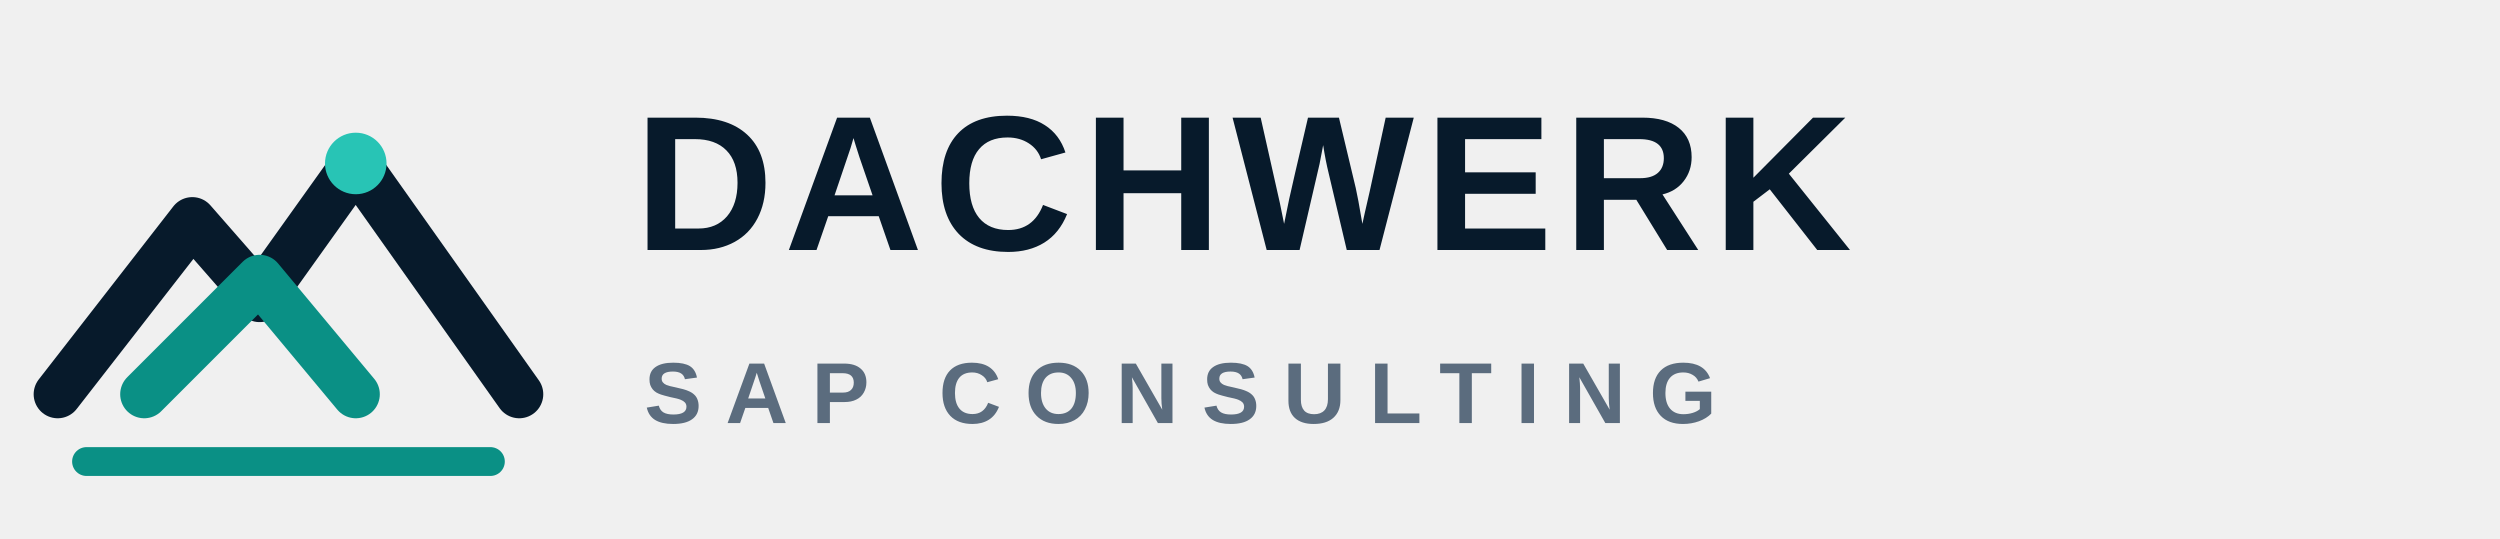
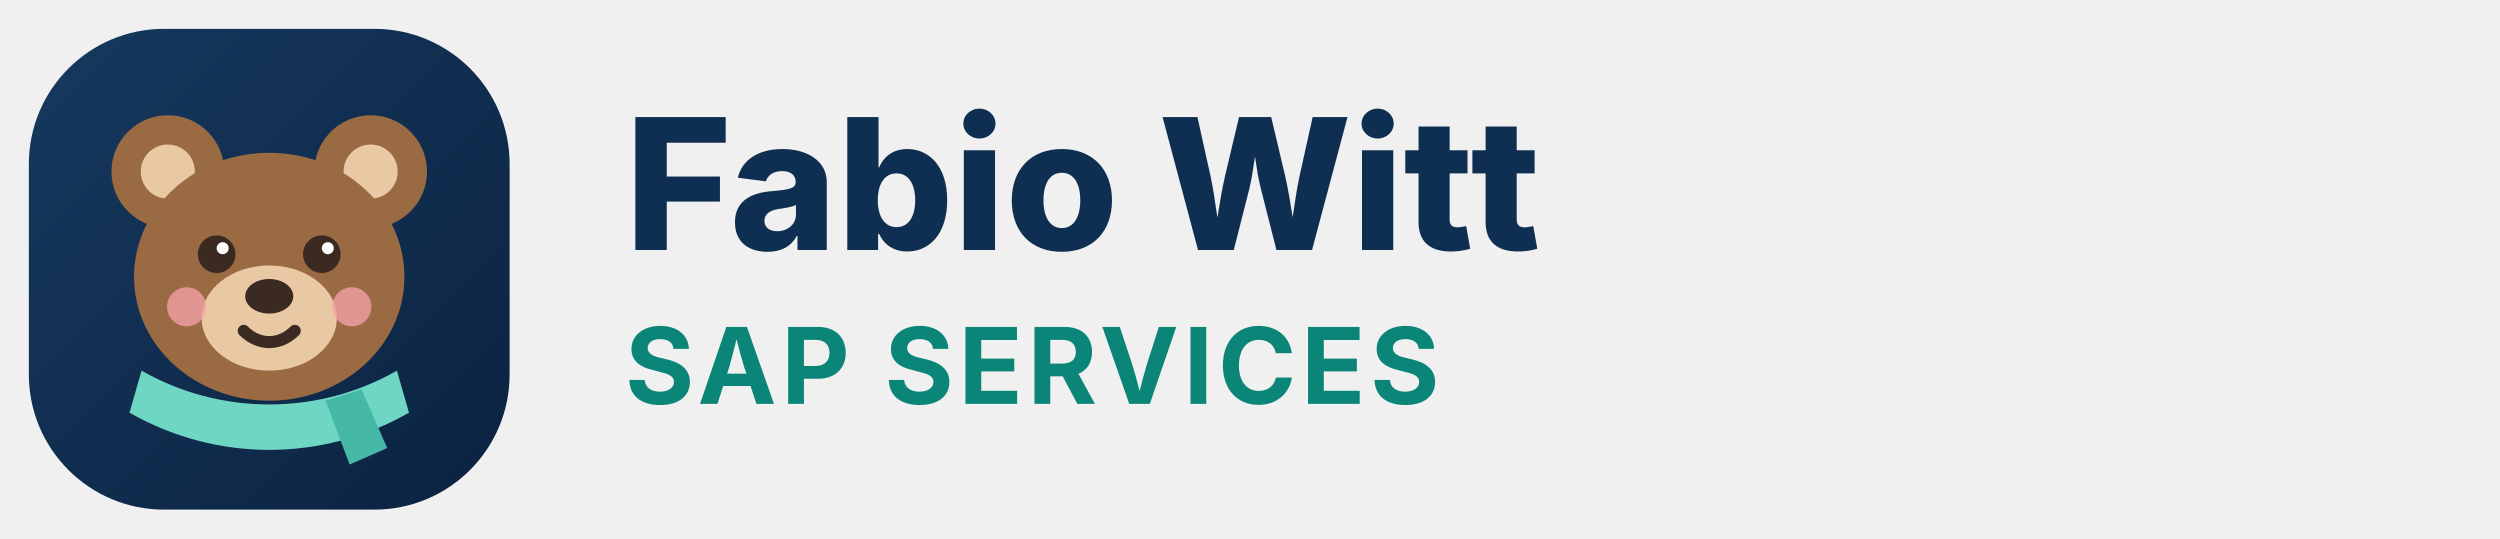
- <svg xmlns="http://www.w3.org/2000/svg" width="260" height="56" viewBox="0 0 260 56" role="img" aria-labelledby="title desc">
-   <g fill="none" fill-rule="evenodd">
-     <g transform="translate(2 3)" stroke-linecap="round" stroke-linejoin="round">
-       <path d="M4 38 18 20l7 8 10-14 17 24" stroke="#071A2B" stroke-width="5" />
-       <path d="m13 38 12-12 10 12" stroke="#0A9085" stroke-width="5" />
-       <path d="M7 45h42" stroke="#0A9085" stroke-width="3" />
-       <circle cx="35" cy="14" r="3.2" fill="#28C4B5" stroke="none" />
-     </g>
-     <text x="66" y="26" fill="#071A2B" font-family="Segoe UI,Arial,sans-serif" font-size="20" font-weight="800" letter-spacing="1.1">DACHWERK</text>
-     <text x="67" y="44" fill="#5B6C7E" font-family="Segoe UI,Arial,sans-serif" font-size="9" font-weight="700" letter-spacing="2.45">SAP CONSULTING</text>
-   </g>
+ <svg xmlns="http://www.w3.org/2000/svg" width="260" height="56" viewBox="0 0 260 56" role="img" aria-label="Fabio Witt SAP Services">
+   <svg x="3.0" y="3.0" width="50" height="50" viewBox="0 0 64 64">
+     <defs>
+       <linearGradient id="fb-bg-d" x1="0" y1="0" x2="1" y2="1">
+         <stop offset="0" stop-color="#16395f" />
+         <stop offset="1" stop-color="#0b2240" />
+       </linearGradient>
+     </defs>
+     <rect width="64" height="64" rx="18" fill="url(#fb-bg-d)" />
+     <circle cx="18.5" cy="19" r="7.5" fill="#9A6A43" />
+     <circle cx="45.5" cy="19" r="7.5" fill="#9A6A43" />
+     <circle cx="18.5" cy="19" r="3.6" fill="#E9C9A3" />
+     <circle cx="45.5" cy="19" r="3.6" fill="#E9C9A3" />
+     <ellipse cx="32" cy="33" rx="18" ry="16.5" fill="#9A6A43" />
+     <path d="M15 45.5c10.5 6 23.5 6 34 0l1.6 5.6c-11.6 6.6-25.6 6.6-37.2 0z" fill="#6fd6c4" />
+     <path d="M39.5 49.5l3.2 8.5 5-2.2-3.4-7.8z" fill="#45b9a6" />
+     <ellipse cx="32" cy="38.5" rx="9" ry="7" fill="#E9C9A3" />
+     <circle cx="21" cy="37" r="2.6" fill="#F2A0A8" opacity=".8" />
+     <circle cx="43" cy="37" r="2.6" fill="#F2A0A8" opacity=".8" />
+     <circle cx="25" cy="30" r="2.5" fill="#3B2A22" />
+     <circle cx="39" cy="30" r="2.5" fill="#3B2A22" />
+     <circle cx="25.8" cy="29.2" r=".8" fill="#fff" />
+     <circle cx="39.8" cy="29.2" r=".8" fill="#fff" />
+     <ellipse cx="32" cy="35.6" rx="3.2" ry="2.3" fill="#3B2A22" />
+     <path d="M28.6 40.2c2 2 4.8 2 6.8 0" fill="none" stroke="#3B2A22" stroke-width="1.6" stroke-linecap="round" />
+   </svg>
+   <text x="65.0" y="26.0" font-family="Inter,Segoe UI,Helvetica,Arial,sans-serif" font-size="19" font-weight="800" fill="#0f2f52">Fabio Witt</text>
+   <text x="65.0" y="42.0" font-family="Inter,Segoe UI,Helvetica,Arial,sans-serif" font-size="11" font-weight="700" letter-spacing=".5" fill="#0a8578">SAP SERVICES</text>
</svg>
